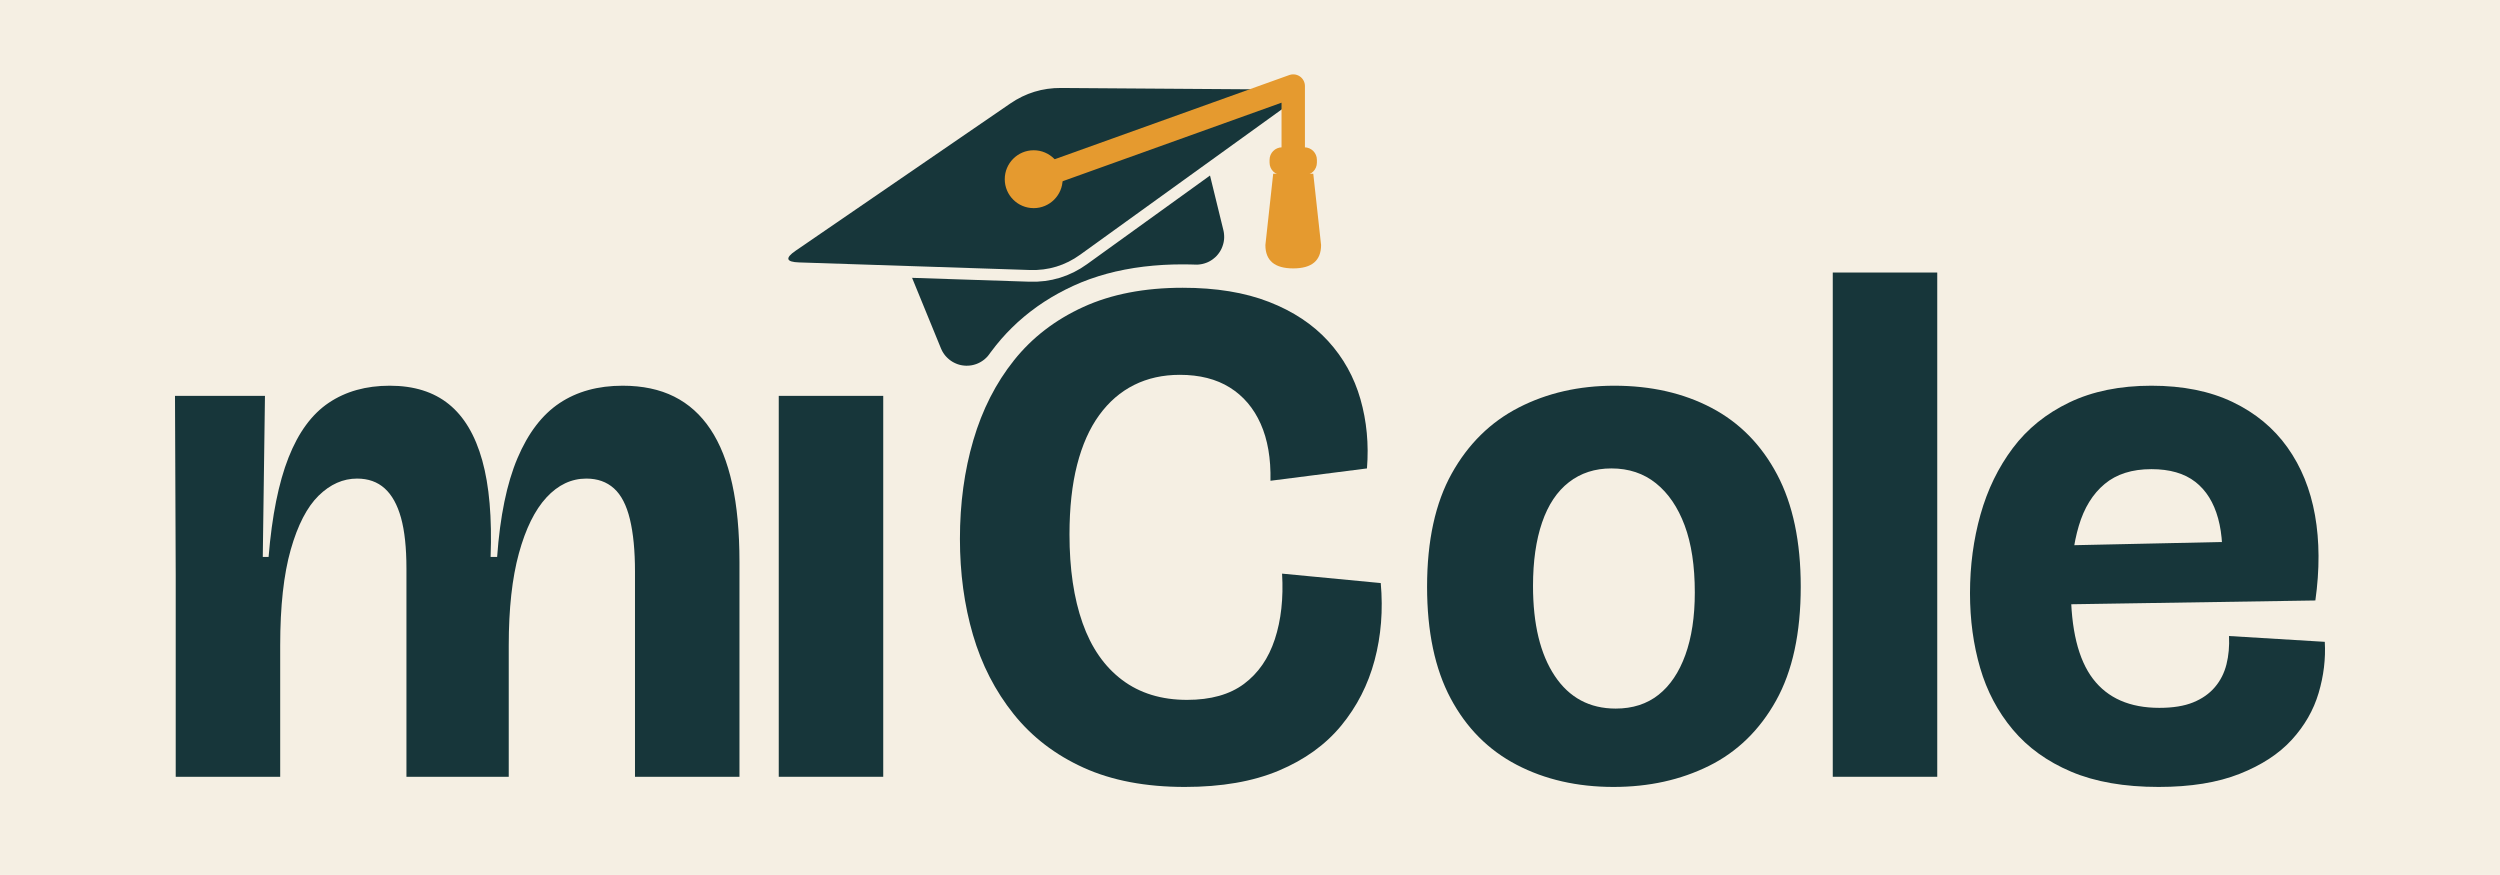
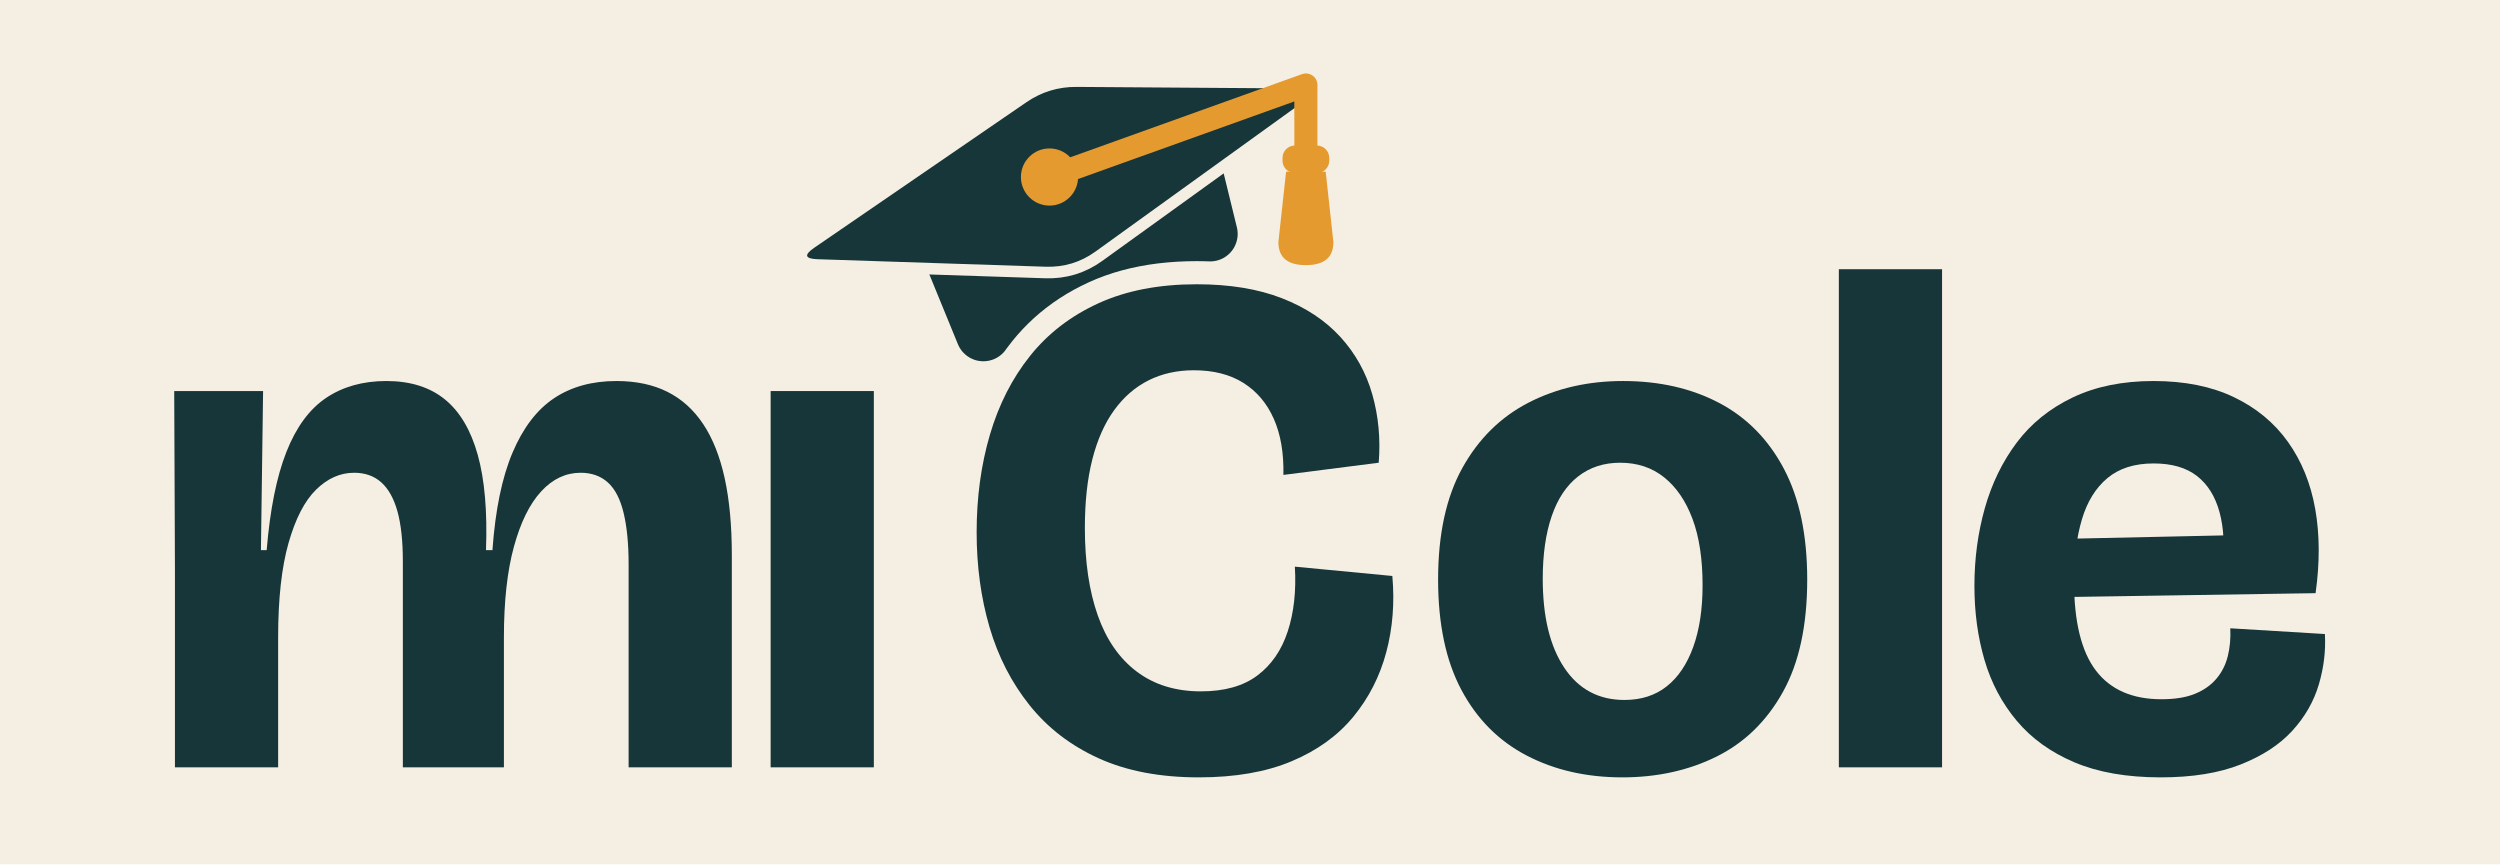
- <svg xmlns="http://www.w3.org/2000/svg" viewBox="-43.1 -227.1 730.9 255.8">
+ <svg xmlns="http://www.w3.org/2000/svg" viewBox="-43.5 -227.1 739.9 255.8">
  <style>.ink{fill:#17363A}.gap{stroke:#F5EFE3}.acc{fill:#E59A2F}.acc-s{stroke:#E59A2F}</style>
-   <rect x="-43.1" y="-227.1" width="730.9" height="255.8" rx="0.0" fill="#F5EFE3" />
+   <rect x="-43.5" y="-227.1" width="739.9" height="255.8" rx="0.0" fill="#F5EFE3" />
  <path class="ink" d="M8.273 0.0V-58.758L8.061 -111.364H34.364L33.727 -64.273H35.424Q36.909 -82.303 41.258 -93.333Q45.606 -104.364 53.03 -109.348Q60.455 -114.333 70.848 -114.333Q81.455 -114.333 88.136 -108.924Q94.818 -103.515 97.894 -92.485Q100.97 -81.455 100.333 -64.273H102.242Q103.515 -82.091 108.182 -93.121Q112.848 -104.152 120.485 -109.242Q128.121 -114.333 138.939 -114.333Q147.636 -114.333 154.0 -111.152Q160.364 -107.97 164.606 -101.606Q168.848 -95.242 170.97 -85.591Q173.091 -75.939 173.091 -62.788V0.0H142.545V-60.03Q142.545 -69.152 141.061 -75.303Q139.576 -81.455 136.394 -84.318Q133.212 -87.182 128.333 -87.182Q121.758 -87.182 116.667 -81.667Q111.576 -76.152 108.606 -65.333Q105.636 -54.515 105.636 -38.394V0.0H75.727V-60.879Q75.727 -70.0 74.136 -75.727Q72.545 -81.455 69.364 -84.318Q66.182 -87.182 61.303 -87.182Q55.152 -87.182 50.061 -82.197Q44.97 -77.212 41.894 -66.394Q38.818 -55.576 38.818 -38.394V0.0Z" />
  <path class="ink" d="M184.576 0.0V-111.364H215.121V0.0Z" />
-   <path class="ink" d="M303.303 2.97Q286.121 2.97 273.712 -2.652Q261.303 -8.273 253.242 -18.348Q245.182 -28.424 241.364 -41.47Q237.545 -54.515 237.545 -69.576Q237.545 -85.061 241.47 -98.424Q245.394 -111.788 253.348 -121.758Q261.303 -131.727 273.606 -137.348Q285.909 -142.97 302.667 -142.97Q317.303 -142.97 327.909 -138.833Q338.515 -134.697 345.197 -127.379Q351.879 -120.061 354.636 -110.409Q357.394 -100.758 356.545 -90.152L328.333 -86.545Q328.545 -96.303 325.47 -103.197Q322.394 -110.091 316.455 -113.803Q310.515 -117.515 301.818 -117.515Q294.394 -117.515 288.455 -114.545Q282.515 -111.576 278.273 -105.742Q274.03 -99.909 271.803 -91.212Q269.576 -82.515 269.576 -70.848Q269.576 -55.788 273.394 -44.97Q277.212 -34.152 284.955 -28.318Q292.697 -22.485 303.939 -22.485Q314.333 -22.485 320.591 -27.152Q326.848 -31.818 329.606 -40.197Q332.364 -48.576 331.727 -59.394L360.576 -56.636Q361.636 -44.758 358.773 -34.045Q355.909 -23.333 349.015 -14.955Q342.121 -6.576 330.773 -1.803Q319.424 2.97 303.303 2.97Z" />
-   <path class="ink" d="M428.636 2.97Q412.727 2.97 400.318 -3.5Q387.909 -9.97 381.015 -22.909Q374.121 -35.848 374.121 -55.576Q374.121 -75.727 381.333 -88.667Q388.545 -101.606 400.955 -107.97Q413.364 -114.333 428.848 -114.333Q444.97 -114.333 457.273 -107.864Q469.576 -101.394 476.47 -88.348Q483.364 -75.303 483.364 -55.576Q483.364 -35.212 476.152 -22.273Q468.939 -9.333 456.53 -3.182Q444.121 2.97 428.636 2.97ZM429.273 -19.939Q436.697 -19.939 441.788 -23.97Q446.879 -28.0 449.636 -35.636Q452.394 -43.273 452.394 -53.879Q452.394 -65.545 449.424 -73.5Q446.455 -81.455 441.045 -85.803Q435.636 -90.152 428 -90.152Q420.788 -90.152 415.591 -86.121Q410.394 -82.091 407.742 -74.348Q405.091 -66.606 405.091 -55.788Q405.091 -39.03 411.455 -29.485Q417.818 -19.939 429.273 -19.939Z" />
-   <path class="ink" d="M492.727 0.0V-147.424H523.273V0.0Z" />
-   <path class="ink" d="M588 2.97Q572.939 2.97 562.439 -1.485Q551.939 -5.939 545.364 -13.788Q538.788 -21.636 535.818 -31.818Q532.848 -42.0 532.848 -53.667Q532.848 -65.758 535.924 -76.682Q539 -87.606 545.364 -96.091Q551.727 -104.576 561.909 -109.455Q572.091 -114.333 585.879 -114.333Q599.667 -114.333 609.636 -109.561Q619.606 -104.788 625.652 -96.303Q631.697 -87.818 633.712 -76.47Q635.727 -65.121 633.818 -51.545L551.727 -50.273V-67.455L610.485 -68.727L606.242 -58.758Q607.303 -68.515 605.394 -75.515Q603.485 -82.515 598.712 -86.227Q593.939 -89.939 585.879 -89.939Q577.394 -89.939 572.197 -85.591Q567 -81.242 564.667 -73.394Q562.333 -65.545 562.333 -55.152Q562.333 -37.121 568.803 -28.636Q575.273 -20.152 588.212 -20.152Q594.152 -20.152 598.076 -21.742Q602 -23.333 604.439 -26.197Q606.879 -29.061 607.833 -32.879Q608.788 -36.697 608.576 -41.152L636.576 -39.455Q637 -32.03 634.773 -24.5Q632.545 -16.97 626.924 -10.818Q621.303 -4.667 611.652 -0.848Q602 2.97 588 2.97Z" />
-   <path class="ink" d="M232.00 -125.24L232.22 -124.76L232.46 -124.29L232.74 -123.84L233.04 -123.41L233.37 -123.00L233.73 -122.62L234.11 -122.26L234.51 -121.92L234.93 -121.61L235.38 -121.32L235.84 -121.07L236.31 -120.85L236.80 -120.65L237.30 -120.49L237.81 -120.36L238.33 -120.27L238.85 -120.21L239.37 -120.18L239.90 -120.19L240.42 -120.23L240.94 -120.30L241.46 -120.41L241.96 -120.55L242.46 -120.72L242.95 -120.93L243.41 -121.16L243.87 -121.43L244.30 -121.72L244.72 -122.04L245.11 -122.39L245.49 -122.76L245.83 -123.16L246.15 -123.58L246.47 -124.03L246.52 -124.08L246.61 -124.22L246.66 -124.27L247.91 -125.90L247.96 -125.96L248.07 -126.10L248.11 -126.16L249.42 -127.73L249.47 -127.79L249.60 -127.94L249.65 -128.00L251.02 -129.51L251.07 -129.57L251.20 -129.71L251.26 -129.77L252.68 -131.22L252.74 -131.28L252.88 -131.41L252.94 -131.47L254.41 -132.87L254.47 -132.92L254.62 -133.05L254.68 -133.11L256.21 -134.44L256.28 -134.49L256.42 -134.62L256.49 -134.67L258.08 -135.95L258.15 -136.00L258.30 -136.11L258.36 -136.16L260.01 -137.38L260.08 -137.43L260.23 -137.54L260.30 -137.59L262.01 -138.75L262.08 -138.79L262.23 -138.90L262.30 -138.94L264.07 -140.04L264.14 -140.09L264.30 -140.18L264.36 -140.22L266.20 -141.27L266.26 -141.30L266.42 -141.39L266.49 -141.43L268.38 -142.42L268.44 -142.45L268.60 -142.53L268.67 -142.56L270.62 -143.50L270.69 -143.53L270.86 -143.61L270.93 -143.64L272.94 -144.51L273.02 -144.54L273.21 -144.62L273.29 -144.65L275.35 -145.44L275.43 -145.47L275.61 -145.53L275.69 -145.56L277.82 -146.27L277.90 -146.30L278.08 -146.36L278.15 -146.38L280.34 -147.02L280.42 -147.04L280.60 -147.09L280.67 -147.11L282.93 -147.68L283.00 -147.70L283.18 -147.74L283.25 -147.75L285.57 -148.24L285.64 -148.26L285.81 -148.29L285.88 -148.30L288.26 -148.72L288.33 -148.73L288.49 -148.76L288.56 -148.77L291.01 -149.11L291.08 -149.12L291.24 -149.14L291.30 -149.15L293.81 -149.41L293.88 -149.42L294.03 -149.43L294.09 -149.44L296.67 -149.63L296.73 -149.63L296.88 -149.64L296.94 -149.65L299.58 -149.76L299.64 -149.76L299.78 -149.77L299.84 -149.77L302.54 -149.81L302.60 -149.81L302.72 -149.81L302.77 -149.81L305.13 -149.78L305.18 -149.78L305.30 -149.77L305.35 -149.77L306.36 -149.74L306.90 -149.73L307.43 -149.77L307.97 -149.84L308.49 -149.94L309.01 -150.08L309.52 -150.25L310.02 -150.45L310.50 -150.69L310.96 -150.96L311.41 -151.26L311.83 -151.59L312.24 -151.94L312.62 -152.32L312.97 -152.73L313.29 -153.15L313.59 -153.60L313.86 -154.07L314.09 -154.55L314.29 -155.05L314.46 -155.56L314.60 -156.08L314.70 -156.60L314.77 -157.14L314.80 -157.67L314.79 -158.21L314.75 -158.75L314.68 -159.28L314.57 -159.80L309.19 -181.79L309.04 -182.31L308.86 -182.81L308.65 -183.30L308.41 -183.78L308.14 -184.24L307.84 -184.68L307.50 -185.10L307.15 -185.50L306.76 -185.88L306.35 -186.22L305.92 -186.54L305.47 -186.83L305.01 -187.09L304.52 -187.32L304.03 -187.52L303.52 -187.68L303.00 -187.81L302.47 -187.91L301.94 -187.97L301.40 -188.00L300.87 -187.99L300.33 -187.94L299.80 -187.86L299.28 -187.75L298.77 -187.60L225.65 -163.84L225.15 -163.66L224.66 -163.44L224.18 -163.20L223.72 -162.92L223.29 -162.61L222.87 -162.28L222.47 -161.92L222.10 -161.53L221.76 -161.12L221.44 -160.69L221.16 -160.24L220.90 -159.77L220.67 -159.28L220.48 -158.78L220.32 -158.27L220.20 -157.75L220.11 -157.22L220.05 -156.69L220.03 -156.15L220.04 -155.62L220.09 -155.08L220.18 -154.56L220.29 -154.03L220.45 -153.52L220.63 -153.02Z" />
-   <path class="ink gap" stroke-width="6.84" paint-order="stroke" stroke-linejoin="round" d="M190.50 -150.38Q184.80 -150.57 189.50 -153.79L252.27 -196.84Q258.99 -201.44 267.12 -201.38L333.92 -200.91Q339.61 -200.87 334.99 -197.54L272.72 -152.65Q266.12 -147.89 257.98 -148.16Z" />
-   <path class="acc-s" fill="none" stroke-width="6.84" stroke-linecap="round" stroke-linejoin="round" d="M259.11 -174.71L334.99 -201.94L334.99 -180.77" />
-   <rect class="acc" x="328.07" y="-184.03" width="13.84" height="8.14" rx="3.66" />
-   <path class="acc" d="M329.13 -176.30L340.85 -176.30L343.13 -155.46Q343.13 -148.63 334.99 -148.63Q326.85 -148.63 326.85 -155.46Z" />
-   <circle class="acc" cx="259.11" cy="-174.71" r="8.46" />
+   <path class="ink" d="M311.303 2.97Q294.121 2.97 281.712 -2.652Q269.303 -8.273 261.242 -18.348Q253.182 -28.424 249.364 -41.47Q245.545 -54.515 245.545 -69.576Q245.545 -85.061 249.47 -98.424Q253.394 -111.788 261.348 -121.758Q269.303 -131.727 281.606 -137.348Q293.909 -142.97 310.667 -142.97Q325.303 -142.97 335.909 -138.833Q346.515 -134.697 353.197 -127.379Q359.879 -120.061 362.636 -110.409Q365.394 -100.758 364.545 -90.152L336.333 -86.545Q336.545 -96.303 333.47 -103.197Q330.394 -110.091 324.455 -113.803Q318.515 -117.515 309.818 -117.515Q302.394 -117.515 296.455 -114.545Q290.515 -111.576 286.273 -105.742Q282.03 -99.909 279.803 -91.212Q277.576 -82.515 277.576 -70.848Q277.576 -55.788 281.394 -44.97Q285.212 -34.152 292.955 -28.318Q300.697 -22.485 311.939 -22.485Q322.333 -22.485 328.591 -27.152Q334.848 -31.818 337.606 -40.197Q340.364 -48.576 339.727 -59.394L368.576 -56.636Q369.636 -44.758 366.773 -34.045Q363.909 -23.333 357.015 -14.955Q350.121 -6.576 338.773 -1.803Q327.424 2.97 311.303 2.97Z" />
+   <path class="ink" d="M436.636 2.97Q420.727 2.97 408.318 -3.5Q395.909 -9.97 389.015 -22.909Q382.121 -35.848 382.121 -55.576Q382.121 -75.727 389.333 -88.667Q396.545 -101.606 408.955 -107.97Q421.364 -114.333 436.848 -114.333Q452.97 -114.333 465.273 -107.864Q477.576 -101.394 484.47 -88.348Q491.364 -75.303 491.364 -55.576Q491.364 -35.212 484.152 -22.273Q476.939 -9.333 464.53 -3.182Q452.121 2.97 436.636 2.97ZM437.273 -19.939Q444.697 -19.939 449.788 -23.97Q454.879 -28.0 457.636 -35.636Q460.394 -43.273 460.394 -53.879Q460.394 -65.545 457.424 -73.5Q454.455 -81.455 449.045 -85.803Q443.636 -90.152 436 -90.152Q428.788 -90.152 423.591 -86.121Q418.394 -82.091 415.742 -74.348Q413.091 -66.606 413.091 -55.788Q413.091 -39.03 419.455 -29.485Q425.818 -19.939 437.273 -19.939Z" />
+   <path class="ink" d="M500.727 0.0V-147.424H531.273V0.0Z" />
+   <path class="ink" d="M596 2.97Q580.939 2.97 570.439 -1.485Q559.939 -5.939 553.364 -13.788Q546.788 -21.636 543.818 -31.818Q540.848 -42.0 540.848 -53.667Q540.848 -65.758 543.924 -76.682Q547 -87.606 553.364 -96.091Q559.727 -104.576 569.909 -109.455Q580.091 -114.333 593.879 -114.333Q607.667 -114.333 617.636 -109.561Q627.606 -104.788 633.652 -96.303Q639.697 -87.818 641.712 -76.47Q643.727 -65.121 641.818 -51.545L559.727 -50.273V-67.455L618.485 -68.727L614.242 -58.758Q615.303 -68.515 613.394 -75.515Q611.485 -82.515 606.712 -86.227Q601.939 -89.939 593.879 -89.939Q585.394 -89.939 580.197 -85.591Q575 -81.242 572.667 -73.394Q570.333 -65.545 570.333 -55.152Q570.333 -37.121 576.803 -28.636Q583.273 -20.152 596.212 -20.152Q602.152 -20.152 606.076 -21.742Q610 -23.333 612.439 -26.197Q614.879 -29.061 615.833 -32.879Q616.788 -36.697 616.576 -41.152L644.576 -39.455Q645 -32.03 642.773 -24.5Q640.545 -16.97 634.924 -10.818Q629.303 -4.667 619.652 -0.848Q610 2.97 596 2.97Z" />
+   <path class="ink" d="M240.00 -125.24L240.22 -124.76L240.46 -124.29L240.74 -123.84L241.04 -123.41L241.37 -123.00L241.73 -122.62L242.11 -122.26L242.51 -121.92L242.93 -121.61L243.38 -121.32L243.84 -121.07L244.31 -120.85L244.80 -120.65L245.30 -120.49L245.81 -120.36L246.33 -120.27L246.85 -120.21L247.37 -120.18L247.90 -120.19L248.42 -120.23L248.94 -120.30L249.46 -120.41L249.96 -120.55L250.46 -120.72L250.95 -120.93L251.41 -121.16L251.87 -121.43L252.30 -121.72L252.72 -122.04L253.11 -122.39L253.49 -122.76L253.83 -123.16L254.15 -123.58L254.47 -124.03L254.52 -124.08L254.61 -124.22L254.66 -124.27L255.91 -125.90L255.96 -125.96L256.07 -126.10L256.11 -126.16L257.42 -127.73L257.47 -127.79L257.60 -127.94L257.65 -128.00L259.02 -129.51L259.07 -129.57L259.20 -129.71L259.26 -129.77L260.68 -131.22L260.74 -131.28L260.88 -131.41L260.94 -131.47L262.41 -132.87L262.47 -132.92L262.62 -133.05L262.68 -133.11L264.21 -134.44L264.28 -134.49L264.42 -134.62L264.49 -134.67L266.08 -135.95L266.15 -136.00L266.30 -136.11L266.36 -136.16L268.01 -137.38L268.08 -137.43L268.23 -137.54L268.30 -137.59L270.01 -138.75L270.08 -138.79L270.23 -138.90L270.30 -138.94L272.07 -140.04L272.14 -140.09L272.30 -140.18L272.36 -140.22L274.20 -141.27L274.26 -141.30L274.42 -141.39L274.49 -141.43L276.38 -142.42L276.44 -142.45L276.60 -142.53L276.67 -142.56L278.62 -143.50L278.69 -143.53L278.86 -143.61L278.93 -143.64L280.94 -144.51L281.02 -144.54L281.21 -144.62L281.29 -144.65L283.35 -145.44L283.43 -145.47L283.61 -145.53L283.69 -145.56L285.82 -146.27L285.90 -146.30L286.08 -146.36L286.15 -146.38L288.34 -147.02L288.42 -147.04L288.60 -147.09L288.67 -147.11L290.93 -147.68L291.00 -147.70L291.18 -147.74L291.25 -147.75L293.57 -148.24L293.64 -148.26L293.81 -148.29L293.88 -148.30L296.26 -148.72L296.33 -148.73L296.49 -148.76L296.56 -148.77L299.01 -149.11L299.08 -149.12L299.24 -149.14L299.30 -149.15L301.81 -149.41L301.88 -149.42L302.03 -149.43L302.09 -149.44L304.67 -149.63L304.73 -149.63L304.88 -149.64L304.94 -149.65L307.58 -149.76L307.64 -149.76L307.78 -149.77L307.84 -149.77L310.54 -149.81L310.60 -149.81L310.72 -149.81L310.77 -149.81L313.13 -149.78L313.18 -149.78L313.30 -149.77L313.35 -149.77L314.36 -149.74L314.90 -149.73L315.43 -149.77L315.97 -149.84L316.49 -149.94L317.01 -150.08L317.52 -150.25L318.02 -150.45L318.50 -150.69L318.96 -150.96L319.41 -151.26L319.83 -151.59L320.24 -151.94L320.62 -152.32L320.97 -152.73L321.29 -153.15L321.59 -153.60L321.86 -154.07L322.09 -154.55L322.29 -155.05L322.46 -155.56L322.60 -156.08L322.70 -156.60L322.77 -157.14L322.80 -157.67L322.79 -158.21L322.75 -158.75L322.68 -159.28L322.57 -159.80L317.19 -181.79L317.04 -182.31L316.86 -182.81L316.65 -183.30L316.41 -183.78L316.14 -184.24L315.84 -184.68L315.50 -185.10L315.15 -185.50L314.76 -185.88L314.35 -186.22L313.92 -186.54L313.47 -186.83L313.01 -187.09L312.52 -187.32L312.03 -187.52L311.52 -187.68L311.00 -187.81L310.47 -187.91L309.94 -187.97L309.40 -188.00L308.87 -187.99L308.33 -187.94L307.80 -187.86L307.28 -187.75L306.77 -187.60L233.65 -163.84L233.15 -163.66L232.66 -163.44L232.18 -163.20L231.72 -162.92L231.29 -162.61L230.87 -162.28L230.47 -161.92L230.10 -161.53L229.76 -161.12L229.44 -160.69L229.16 -160.24L228.90 -159.77L228.67 -159.28L228.48 -158.78L228.32 -158.27L228.20 -157.75L228.11 -157.22L228.05 -156.69L228.03 -156.15L228.04 -155.62L228.09 -155.08L228.18 -154.56L228.29 -154.03L228.45 -153.52L228.63 -153.02Z" />
+   <path class="ink gap" stroke-width="6.84" paint-order="stroke" stroke-linejoin="round" d="M198.50 -150.38Q192.80 -150.57 197.50 -153.79L260.27 -196.84Q266.99 -201.44 275.12 -201.38L341.92 -200.91Q347.61 -200.87 342.99 -197.54L280.72 -152.65Q274.12 -147.89 265.98 -148.16Z" />
+   <path class="acc-s" fill="none" stroke-width="6.84" stroke-linecap="round" stroke-linejoin="round" d="M267.11 -174.71L342.99 -201.94L342.99 -180.77" />
+   <rect class="acc" x="336.07" y="-184.03" width="13.84" height="8.14" rx="3.66" />
+   <path class="acc" d="M337.13 -176.30L348.85 -176.30L351.13 -155.46Q351.13 -148.63 342.99 -148.63Q334.85 -148.63 334.85 -155.46Z" />
+   <circle class="acc" cx="267.11" cy="-174.71" r="8.46" />
</svg>
